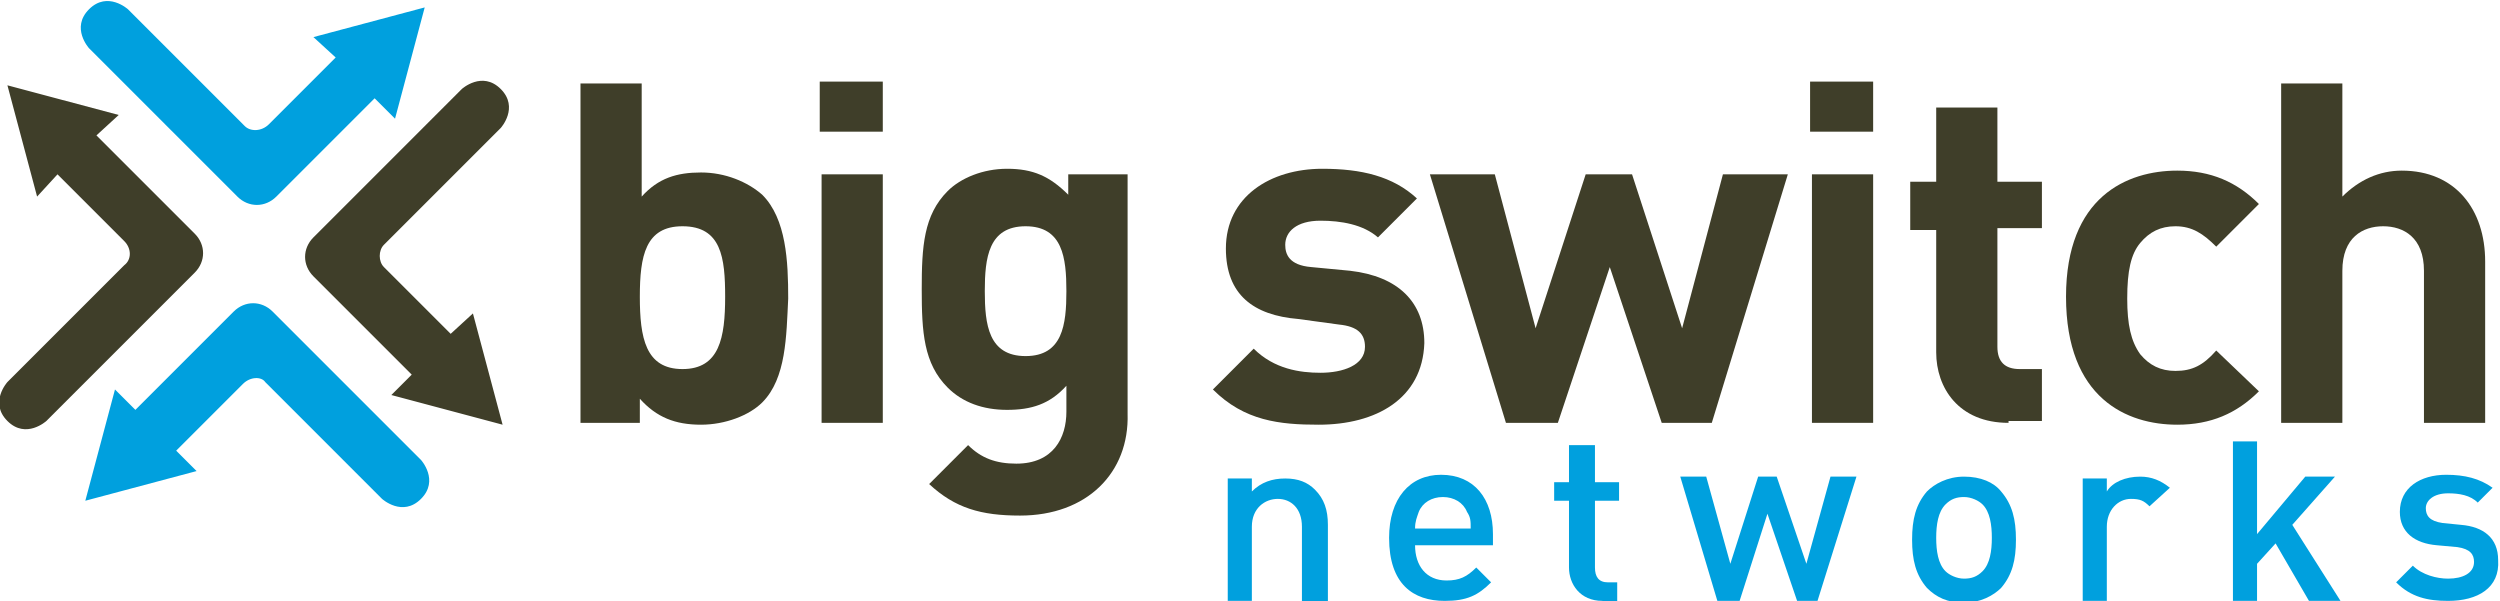
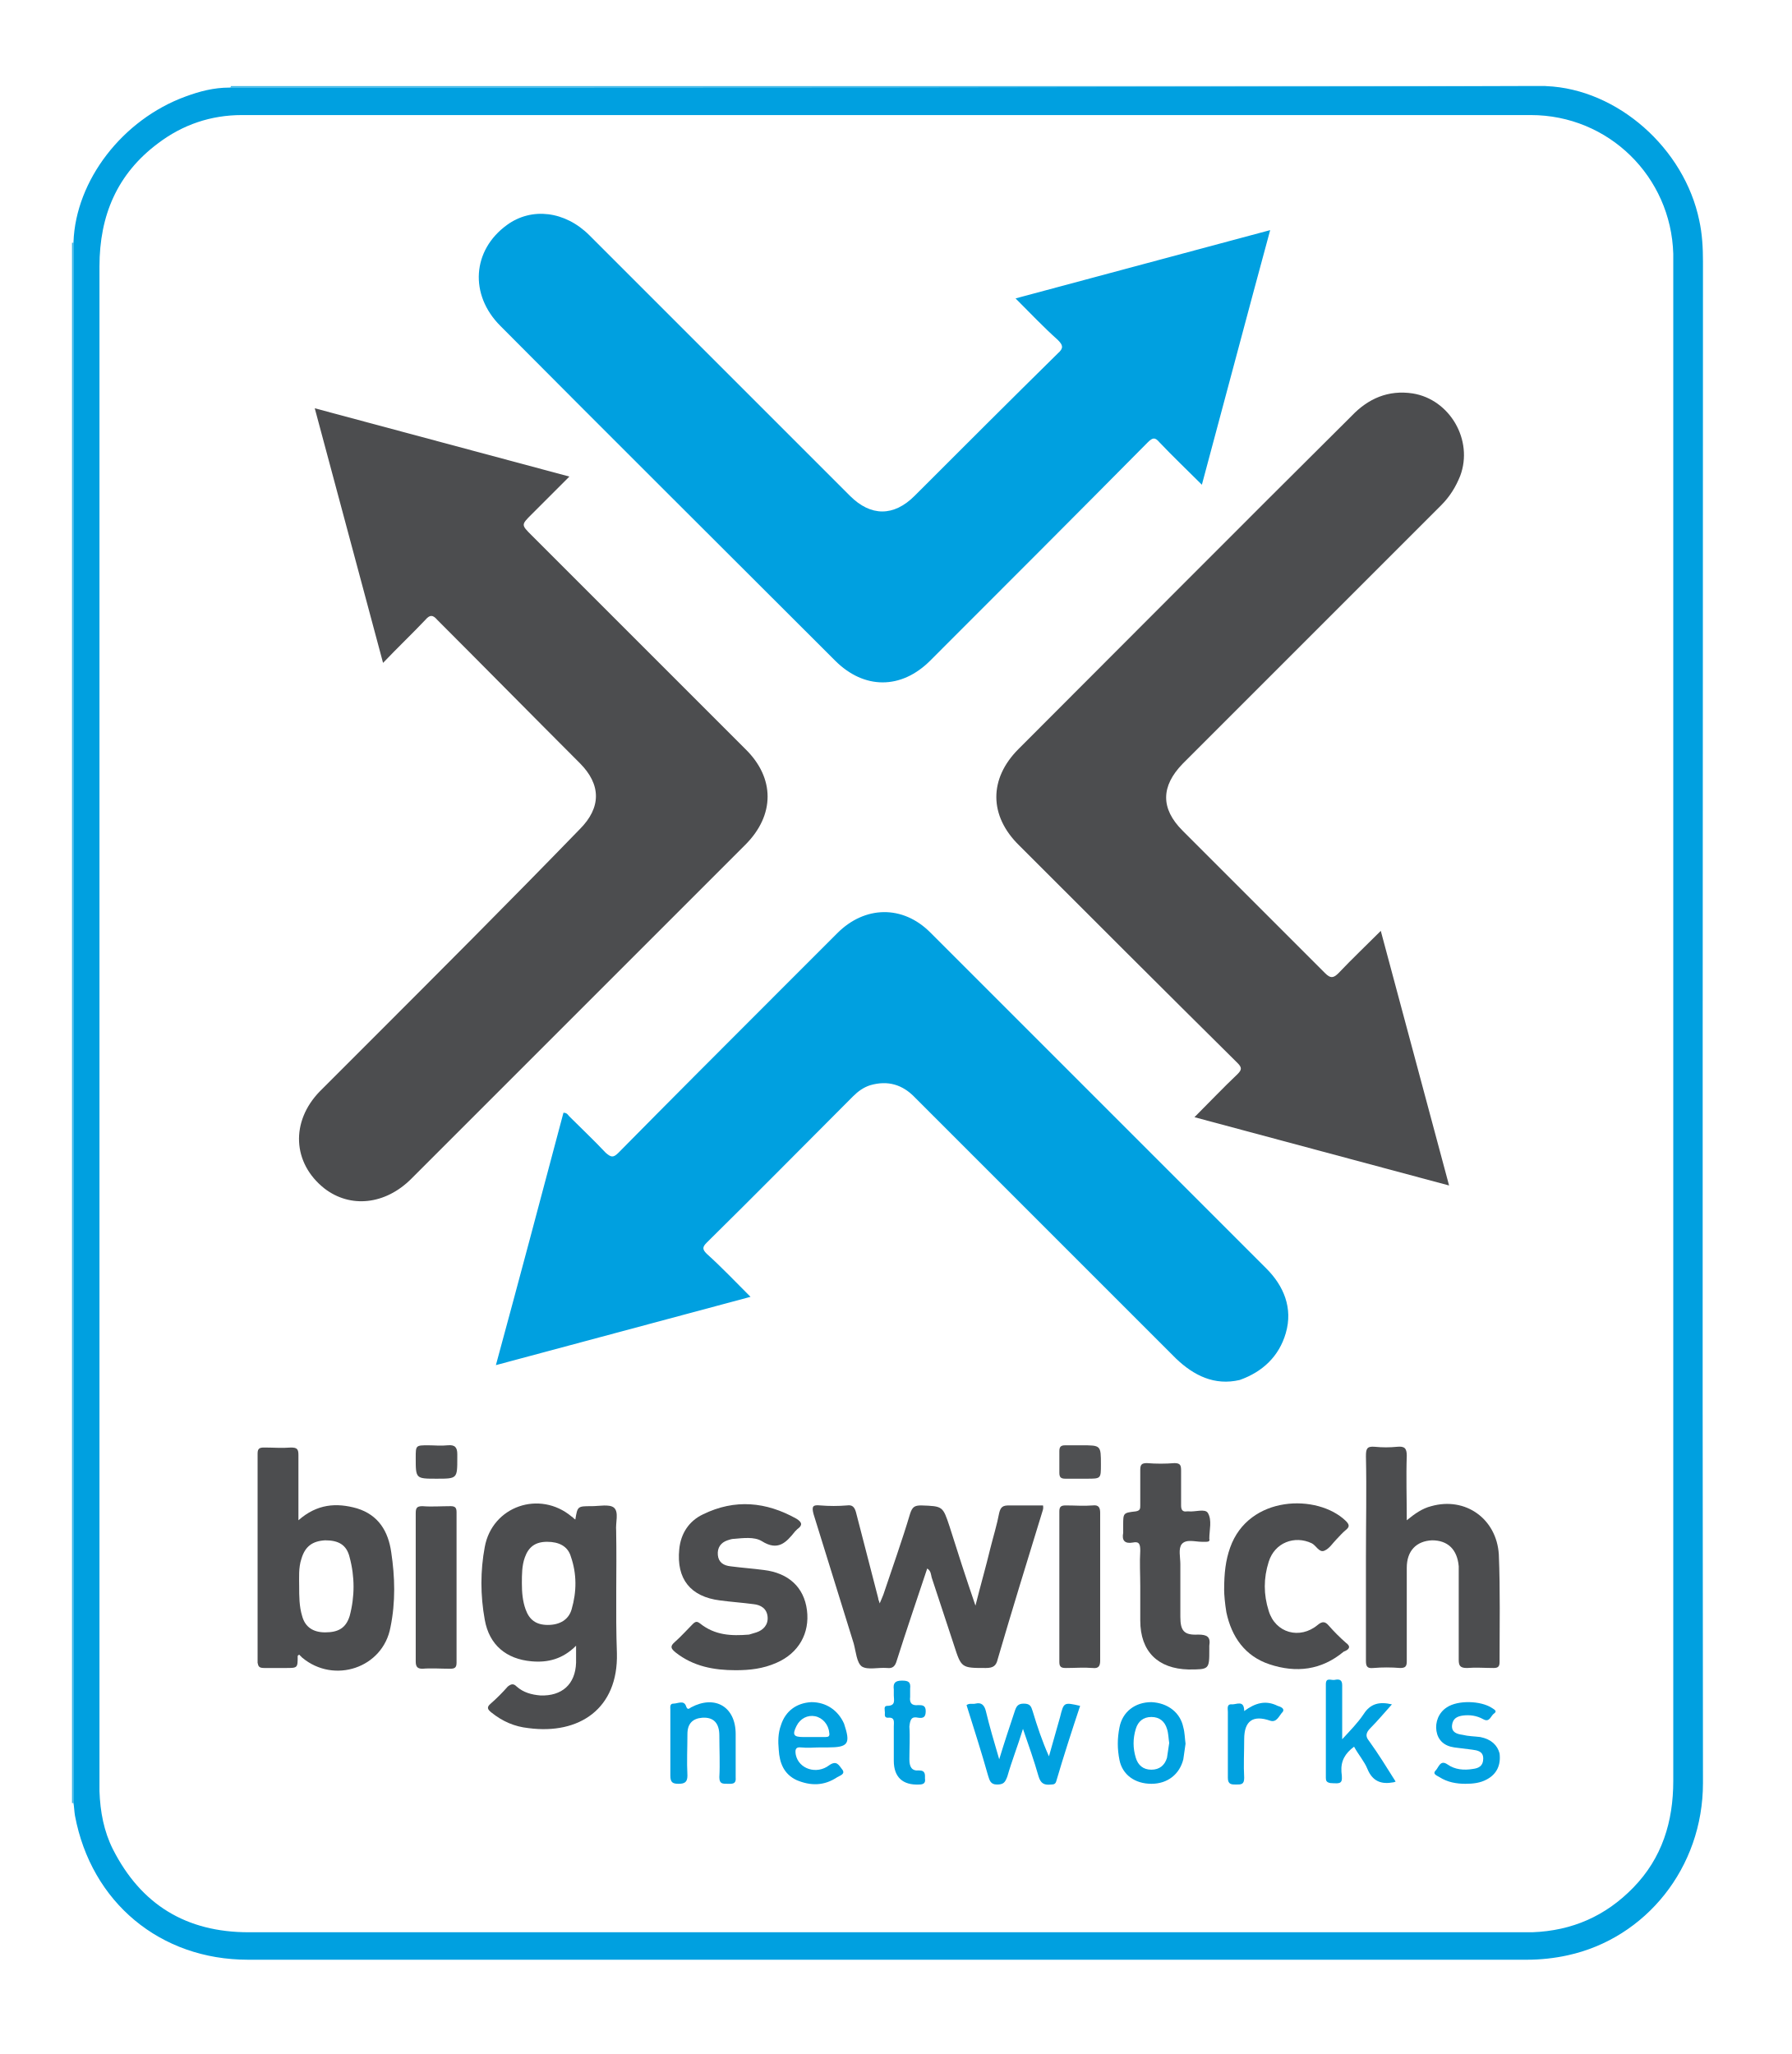
- <svg xmlns="http://www.w3.org/2000/svg" version="1.1" id="Layer_1" x="0px" y="0px" viewBox="0 0 134.8 32.4" style="enable-background:new 0 0 134.8 32.4;" xml:space="preserve">
+ <svg xmlns="http://www.w3.org/2000/svg" version="1.1" id="Layer_1" x="0px" y="0px" viewBox="0 0 241.3 276.7" style="enable-background:new 0 0 241.3 276.7;" xml:space="preserve">
  <style type="text/css">
- 	.st0{fill:#00A0DE;}
- 	.st1{fill:#3F3E29;}
+ 	.st0{fill:#333333;}
+ 	.st1{fill:#DC4814;}
+ 	.st2{fill:#EFECEB;}
+ 	.st3{fill:#F4F4F4;}
+ 	.st4{fill:#CCCCCC;}
+ 	.st5{fill:#ACACAC;}
+ 	.st6{fill:#878787;}
+ 	.st7{fill:#E04725;}
+ 	.st8{fill:#3FB7E7;}
+ 	.st9{fill:#00A0E0;}
+ 	.st10{fill:#4C4D4F;}
+ 	.st11{fill:#00A1E0;}
+ 	.st12{fill:#02A1E0;}
+ 	.st13{fill:#01A1E0;}
+ 	.st14{fill:#4F5052;}
</style>
-   <path class="st0" d="M14.5,6.7l3.6-3.6L16.9,2l6-1.6l-1.6,6l-1.1-1.1l-5.3,5.3l0,0c-0.6,0.6-1.5,0.6-2.1,0l-8-8c0,0-1-1.1,0-2.1  c1-1,2.1,0,2.1,0l6.3,6.3C13.5,7.1,14.1,7.1,14.5,6.7" />
-   <path class="st1" d="M20.7,14.4l3.6,3.6l1.2-1.1l1.6,6l-6-1.6l1.1-1.1l-5.3-5.3h0c-0.6-0.6-0.6-1.5,0-2.1l8-8c0,0,1.1-1,2.1,0  c1,1,0,2.1,0,2.1l-6.3,6.3C20.4,13.5,20.4,14.1,20.7,14.4" />
-   <path class="st1" d="M6.7,13L3.1,9.4L2,10.6l-1.6-6l6,1.6L5.2,7.3l5.3,5.3l0,0c0.6,0.6,0.6,1.5,0,2.1l-8,8c0,0-1.1,1-2.1,0  c-1-1,0-2.1,0-2.1l6.3-6.3C7.1,14,7.1,13.4,6.7,13" />
-   <path class="st0" d="M13.1,20.7l-3.6,3.6l1.1,1.1l-6,1.6l1.6-6l1.1,1.1l5.3-5.3h0c0.6-0.6,1.5-0.6,2.1,0l8,8c0,0,1,1.1,0,2.1  c-1,1-2.1,0-2.1,0l-6.3-6.3C14.1,20.3,13.5,20.3,13.1,20.7" />
-   <path class="st1" d="M41.1,21.7c-0.7,0.7-2,1.2-3.3,1.2c-1.4,0-2.4-0.4-3.3-1.4v1.3h-3.2V4.5h3.3v6.1c0.9-1,1.9-1.3,3.2-1.3  c1.3,0,2.5,0.5,3.3,1.2c1.3,1.3,1.4,3.6,1.4,5.6C42.4,18.1,42.4,20.4,41.1,21.7 M36.8,12.2c-2,0-2.3,1.6-2.3,3.8  c0,2.2,0.3,3.9,2.3,3.9c2,0,2.3-1.7,2.3-3.9C39.1,13.9,38.9,12.2,36.8,12.2" />
-   <path class="st1" d="M44.2,4.4h3.4v2.7h-3.4V4.4z M44.3,9.4h3.3v13.4h-3.3V9.4z" />
-   <path class="st1" d="M55,27.8c-2.1,0-3.5-0.4-4.9-1.7l2.1-2.1c0.7,0.7,1.5,1,2.6,1c2,0,2.7-1.4,2.7-2.8v-1.4c-0.9,1-1.9,1.3-3.2,1.3  c-1.3,0-2.4-0.4-3.2-1.2c-1.3-1.3-1.4-3-1.4-5.3c0-2.3,0.1-4,1.4-5.3c0.7-0.7,1.9-1.2,3.2-1.2c1.4,0,2.3,0.4,3.3,1.4V9.4h3.2v12.9  C60.9,25.5,58.6,27.8,55,27.8 M55.3,12.2c-2,0-2.2,1.7-2.2,3.5c0,1.8,0.2,3.5,2.2,3.5c2,0,2.2-1.7,2.2-3.5  C57.5,13.9,57.3,12.2,55.3,12.2" />
-   <path class="st1" d="M71.1,22.9c-2.1,0-4-0.2-5.7-1.9l2.2-2.2c1.1,1.1,2.5,1.3,3.6,1.3c1.2,0,2.4-0.4,2.4-1.4c0-0.7-0.4-1.1-1.4-1.2  L70,17.2c-2.4-0.2-3.9-1.3-3.9-3.8c0-2.8,2.4-4.3,5.2-4.3c2.1,0,3.8,0.4,5.1,1.6l-2.1,2.1c-0.8-0.7-2-0.9-3.1-0.9  c-1.3,0-1.9,0.6-1.9,1.3c0,0.5,0.2,1.1,1.4,1.2l2.1,0.2c2.6,0.3,4,1.7,4,3.9C76.7,21.5,74.2,22.9,71.1,22.9" />
-   <polygon class="st1" points="92.3,22.8 89.6,22.8 86.8,14.4 84,22.8 81.2,22.8 77.1,9.4 80.6,9.4 82.8,17.7 85.5,9.4 88,9.4   90.7,17.7 92.9,9.4 96.4,9.4 " />
-   <path class="st1" d="M97.6,4.4h3.4v2.7h-3.4V4.4z M97.7,9.4h3.3v13.4h-3.3V9.4z" />
-   <path class="st1" d="M108.3,22.8c-2.7,0-3.9-1.9-3.9-3.8v-6.6H103V9.8h1.4v-4h3.3v4h2.4v2.5h-2.4v6.4c0,0.8,0.4,1.2,1.2,1.2h1.2v2.8  H108.3z" />
-   <path class="st1" d="M117.4,22.9c-2.7,0-6-1.4-6-6.9c0-5.4,3.3-6.8,6-6.8c1.8,0,3.2,0.6,4.4,1.8l-2.3,2.3c-0.7-0.7-1.3-1.1-2.2-1.1  c-0.8,0-1.4,0.3-1.9,0.9c-0.5,0.6-0.7,1.5-0.7,3c0,1.4,0.2,2.3,0.7,3c0.5,0.6,1.1,0.9,1.9,0.9c0.9,0,1.5-0.3,2.2-1.1l2.3,2.2  C120.6,22.3,119.2,22.9,117.4,22.9" />
-   <path class="st1" d="M130.7,22.8v-8.2c0-1.8-1.1-2.4-2.2-2.4c-1.1,0-2.2,0.6-2.2,2.4v8.2H123V4.5h3.3v6.1c0.9-0.9,2-1.4,3.2-1.4  c2.9,0,4.5,2.1,4.5,4.9v8.7H130.7z" />
-   <path class="st0" d="M70.2,32.4v-4c0-1-0.6-1.5-1.3-1.5c-0.7,0-1.4,0.5-1.4,1.5v4h-1.3v-6.6h1.3v0.7c0.5-0.5,1.1-0.7,1.8-0.7  c0.7,0,1.2,0.2,1.6,0.6c0.5,0.5,0.7,1.1,0.7,1.9v4.2H70.2z" />
-   <path class="st0" d="M76.3,29.4c0,1.1,0.6,1.9,1.7,1.9c0.7,0,1.1-0.2,1.6-0.7l0.8,0.8c-0.7,0.7-1.3,1-2.5,1c-1.7,0-3-0.9-3-3.4  c0-2.1,1.1-3.4,2.8-3.4c1.8,0,2.8,1.3,2.8,3.2v0.6H76.3z M79.1,27.6c-0.2-0.5-0.7-0.8-1.3-0.8c-0.6,0-1.1,0.3-1.3,0.8  c-0.1,0.3-0.2,0.5-0.2,0.9h3C79.3,28.1,79.3,27.9,79.1,27.6" />
-   <path class="st0" d="M86.4,32.4c-1.2,0-1.8-0.9-1.8-1.8v-3.6h-0.8v-1h0.8v-2H86v2h1.3v1H86v3.6c0,0.5,0.2,0.8,0.7,0.8h0.5v1.1H86.4z  " />
-   <polygon class="st0" points="98,32.4 96.9,32.4 95.3,27.7 93.8,32.4 92.6,32.4 90.6,25.7 92,25.7 93.3,30.4 94.8,25.7 95.8,25.7   97.4,30.4 98.7,25.7 100.1,25.7 " />
-   <path class="st0" d="M107.9,31.7c-0.4,0.4-1.1,0.8-2,0.8c-0.9,0-1.5-0.3-2-0.8c-0.6-0.7-0.8-1.5-0.8-2.6c0-1.1,0.2-1.9,0.8-2.6  c0.4-0.4,1.1-0.8,2-0.8c0.9,0,1.6,0.3,2,0.8c0.6,0.7,0.8,1.5,0.8,2.6C108.7,30.2,108.5,31,107.9,31.7 M106.9,27.2  c-0.2-0.2-0.6-0.4-1-0.4c-0.4,0-0.7,0.1-1,0.4c-0.4,0.4-0.5,1.1-0.5,1.8c0,0.7,0.1,1.4,0.5,1.8c0.2,0.2,0.6,0.4,1,0.4  c0.4,0,0.7-0.1,1-0.4c0.4-0.4,0.5-1.1,0.5-1.8C107.4,28.3,107.3,27.6,106.9,27.2" />
-   <path class="st0" d="M115.9,27.3c-0.3-0.3-0.5-0.4-1-0.4c-0.7,0-1.3,0.6-1.3,1.5v4h-1.3v-6.6h1.3v0.7c0.3-0.5,1-0.8,1.8-0.8  c0.6,0,1.1,0.2,1.6,0.6L115.9,27.3z" />
-   <polygon class="st0" points="124.5,32.4 122.7,29.3 121.7,30.4 121.7,32.4 120.4,32.4 120.4,23.8 121.7,23.8 121.7,28.8 124.3,25.7   125.9,25.7 123.6,28.3 126.2,32.4 " />
-   <path class="st0" d="M132,32.4c-1.1,0-2-0.2-2.8-1l0.9-0.9c0.5,0.5,1.3,0.7,1.9,0.7c0.8,0,1.4-0.3,1.4-0.9c0-0.4-0.2-0.7-0.9-0.8  l-1.1-0.1c-1.2-0.1-2-0.7-2-1.8c0-1.3,1.1-2,2.5-2c1,0,1.8,0.2,2.5,0.7l-0.8,0.8c-0.4-0.4-1-0.5-1.6-0.5c-0.8,0-1.2,0.4-1.2,0.8  c0,0.4,0.2,0.7,0.9,0.8l1,0.1c1.2,0.1,2,0.7,2,1.9C134.8,31.7,133.6,32.4,132,32.4" />
+   <g>
+     <path class="st8" d="M9.9,239.9c0-68,0-136.1,0-204.1c0-1,0-2.1,0-3.1l0,0c-0.1,0-0.1,0-0.2,0c0,70.1,0,140.2,0,210.2   c0.1,0,0.1,0,0.2,0C9.9,242,9.9,240.9,9.9,239.9z" />
+     <path class="st8" d="M33.8,11.8c57.2,0,114.3,0,171.5,0c1,0,1.9,0,2.9,0h0c0-0.1,0-0.1,0-0.2c-59,0-118.1,0-177.1,0   c0,0.1,0,0.1-0.1,0.2C31.9,11.8,32.9,11.8,33.8,11.8z" />
+     <path class="st9" d="M33.8,11.8c-1,0-1.9,0-2.9,0c-2.1,0-4,0.5-5.9,1.2c-8.5,3.1-14.8,11.3-15.1,19.6c0,1,0,2.1,0,3.1   c0,68,0,136.1,0,204.1c0,1,0,2.1,0,3.1c0.1,0.6,0.1,1.1,0.2,1.7c2.2,11.7,11.5,19.4,23.3,19.4c57.4,0,114.9,0,172.3,0   c1.8,0,3.7-0.2,5.5-0.6c10.5-2.3,18.2-11.8,18.2-23.2c-0.1-68.3,0-136.6,0-205c0-1.8-0.1-3.7-0.5-5.5c-2-9.7-11-17.7-20.6-18.1   c-1,0-1.9,0-2.9,0C148.1,11.8,91,11.8,33.8,11.8z M225.4,34.2c0,0.8,0,1.6,0,2.4c0,33.8,0,67.5,0,101.3c0,34,0,68,0,102   c0,5.5-1.5,10.4-5.4,14.4c-3.7,3.8-8.2,5.8-13.6,6c-0.4,0-0.9,0-1.3,0c-57.2,0-114.4,0-171.6,0c-8.4,0-14.5-3.7-18.3-11.2   c-1.2-2.4-1.7-5-1.8-7.8c0-0.5,0-1,0-1.4c0-68,0-136,0-204c0-6.9,2.4-12.5,7.9-16.6c3.3-2.5,7.1-3.8,11.3-3.8   c57.9,0,115.7,0,173.6,0C216.7,15.5,225.1,23.8,225.4,34.2z" />
+     <path class="st10" d="M49.2,140.9c-2,2-4.1,4.1-6.1,6.1c-4,4.1-3.7,9.7,0.6,13.1c3.5,2.7,8.2,2.2,11.7-1.3c15-15,30-30,45-45   c4-4,4-9,0-12.9c-9.6-9.6-19.2-19.2-28.8-28.8c-1.4-1.4-1.4-1.4,0-2.8c1.7-1.7,3.3-3.3,5.1-5.1c-11.5-3.1-22.8-6.1-34.3-9.2   c3.1,11.5,6.1,22.8,9.2,34.3c2-2.1,3.9-3.9,5.7-5.8c0.6-0.7,1-0.7,1.6,0c6.4,6.4,12.8,12.9,19.2,19.3c2.9,2.9,2.9,6,0,8.9   C68.6,121.5,58.9,131.2,49.2,140.9z" />
+     <path class="st10" d="M137.3,113.9c9.8,9.8,19.6,19.6,29.4,29.3c0.6,0.6,0.6,0.9,0,1.5c-1.9,1.8-3.8,3.8-5.8,5.8   c11.5,3.1,22.8,6.1,34.3,9.2c-3.1-11.5-6.1-22.8-9.2-34.3c-2,2-3.9,3.8-5.7,5.7c-0.7,0.7-1.1,0.7-1.8,0   c-6.4-6.4-12.8-12.8-19.2-19.2c-3-3-2.9-6,0-9c11.6-11.6,23.2-23.2,34.8-34.8c1.2-1.2,2-2.5,2.6-4c1.8-4.8-1.4-10.3-6.4-11.1   c-3.3-0.5-6,0.7-8.2,3c-15,14.9-29.9,29.9-44.9,44.9C133.2,104.9,133.2,109.9,137.3,113.9z" />
+     <path class="st9" d="M112.5,89c3.9,3.9,8.9,3.9,12.8,0c9.8-9.8,19.6-19.6,29.3-29.4c0.7-0.7,1-0.7,1.6,0c1.8,1.9,3.7,3.7,5.7,5.7   c3.1-11.5,6.1-22.9,9.2-34.3c-11.5,3.1-22.8,6.1-34.3,9.2c2,2,3.8,3.9,5.7,5.6c0.7,0.7,0.8,1.1,0,1.8c-6.5,6.4-12.9,12.8-19.3,19.2   c-2.8,2.8-5.9,2.8-8.7,0c-6.1-6.1-12.3-12.3-18.4-18.4C90.6,42.9,85,37.3,79.4,31.7c-3.3-3.3-7.8-3.8-11.1-1.4   c-4.7,3.4-5.1,9.4-0.9,13.6C82.4,59,97.5,74,112.5,89z" />
+     <path class="st9" d="M173.2,179.6c1-3.4-0.3-6.4-2.6-8.7c-15.1-15.1-30.2-30.2-45.3-45.3c-3.7-3.7-8.8-3.6-12.5,0.1   c-2.6,2.6-5.3,5.3-7.9,7.9c-7.2,7.2-14.4,14.4-21.6,21.7c-0.7,0.7-1,0.6-1.7,0c-1.6-1.7-3.3-3.3-4.9-4.9c-0.2-0.2-0.3-0.5-0.8-0.5   c-3,11.3-6,22.6-9.1,34c11.5-3.1,22.8-6.1,34.3-9.2c-2.1-2.1-3.9-4-5.9-5.8c-0.6-0.6-0.6-0.9,0-1.5c6.6-6.5,13.1-13.1,19.7-19.7   c0.7-0.7,1.4-1.2,2.3-1.5c2.4-0.7,4.4-0.1,6.1,1.7c11.7,11.7,23.4,23.4,35.1,35.1c2.4,2.3,5.2,3.7,8.6,2.9   C170.1,184.8,172.3,182.7,173.2,179.6z" />
+     <path class="st10" d="M134.4,223.5c1.9-6.5,3.9-13,5.9-19.5c0.1-0.4,0.3-0.7,0.2-1.2c-1.5,0-3,0-4.6,0c-0.8,0-1.1,0.2-1.3,1   c-0.3,1.6-0.8,3.2-1.2,4.8c-0.6,2.5-1.3,4.9-2,7.7c-1.3-3.8-2.4-7.2-3.5-10.7c-0.9-2.7-0.9-2.7-3.8-2.8c-0.9,0-1.2,0.2-1.5,1.1   c-1.1,3.7-2.4,7.3-3.6,10.9c-0.1,0.3-0.3,0.7-0.5,1.2c-0.1-0.4-0.2-0.5-0.2-0.7c-1-3.9-2-7.7-3-11.6c-0.2-0.7-0.5-1-1.2-0.9   c-1.2,0.1-2.4,0.1-3.6,0c-1-0.1-1.2,0.1-0.9,1.2c1.8,5.8,3.6,11.6,5.4,17.4c0.3,1.1,0.4,2.6,1.1,3.1c0.8,0.5,2.2,0.1,3.4,0.2   c0.8,0.1,1.1-0.3,1.3-1c1.3-4.1,2.7-8.2,4.1-12.4c0.5,0.3,0.5,0.8,0.6,1.2c1,3,2,6.1,3,9.1c1,3.1,1,3.1,4.3,3.1   C133.8,224.7,134.2,224.4,134.4,223.5z" />
+     <path class="st10" d="M82.7,203.1c-0.6-0.5-2-0.2-3-0.2c-1.9,0-1.9,0-2.2,1.8c-0.2-0.1-0.3-0.3-0.5-0.4c-4.3-3.6-10.7-1.4-11.7,4.1   c-0.6,3.2-0.6,6.5,0,9.8c0.6,3.4,2.9,5.3,6.3,5.6c2.2,0.2,4.2-0.3,6-2.1c0,0.9,0,1.6,0,2.3c-0.1,2.9-1.9,4.5-4.8,4.4   c-1.2-0.1-2.3-0.4-3.2-1.2c-0.4-0.4-0.7-0.4-1.2,0c-0.7,0.8-1.5,1.6-2.3,2.3c-0.6,0.5-0.4,0.8,0.1,1.2c1.5,1.2,3.1,1.9,5,2.1   c6.8,0.9,12.1-2.6,11.9-10.1c-0.2-5.5,0-11-0.1-16.5C82.9,205.1,83.4,203.7,82.7,203.1z M77,216.8c-0.4,1.4-1.6,2.1-3.2,2.1   c-1.6,0-2.5-0.7-3-2.1c-0.4-1.1-0.5-2.3-0.5-3.5c0-1.2,0-2.4,0.4-3.5c0.5-1.4,1.4-2.1,3-2.1c1.6,0,2.8,0.6,3.2,2   C77.7,212,77.7,214.4,77,216.8z" />
+     <path class="st10" d="M35.6,224.7c1,0,1.9,0,2.9,0c1.6,0,1.6,0,1.6-1.6c0-0.1,0.1-0.1,0.2-0.2c0.1,0.1,0.3,0.3,0.4,0.4   c4.3,3.6,10.9,1.4,11.9-4.1c0.7-3.4,0.6-6.8,0.1-10.1c-0.4-2.8-1.7-5-4.6-5.9c-2.8-0.8-5.4-0.6-7.9,1.6c0-3.1,0-5.9,0-8.8   c0-0.8-0.2-1-1-1c-1.2,0.1-2.4,0-3.6,0c-0.6,0-0.9,0.1-0.9,0.8c0,9.4,0,18.8,0,28.2C34.8,224.5,34.9,224.7,35.6,224.7z M40.6,210   c0.5-1.7,1.5-2.4,3.2-2.5c1.8,0,2.9,0.6,3.3,2.3c0.7,2.6,0.7,5.3,0,7.9c-0.5,1.6-1.5,2.2-3.3,2.2c-1.6,0-2.7-0.7-3.1-2.2   c-0.4-1.3-0.4-2.7-0.4-4C40.3,212.5,40.2,211.2,40.6,210z" />
+     <path class="st10" d="M192.8,202.9c-1.2,0.3-2.2,1-3.3,1.9c0-3-0.1-5.9,0-8.7c0-1-0.3-1.3-1.3-1.2c-1,0.1-2,0.1-3,0   c-1.1-0.1-1.2,0.3-1.2,1.3c0.1,4.5,0,9,0,13.6c0,4.6,0,9.3,0,13.9c0,0.7,0.1,1.1,1,1c1.2-0.1,2.4-0.1,3.6,0c0.7,0,0.9-0.2,0.9-0.9   c0-1.6,0-3.1,0-4.7c0-2.6,0-5.3,0-7.9c0-2.3,1.3-3.6,3.4-3.7c2.1,0,3.4,1.2,3.6,3.5c0,0.5,0,1,0,1.4c0,3.7,0,7.4,0,11.2   c0,0.8,0.2,1.1,1.1,1.1c1.2-0.1,2.4,0,3.6,0c0.6,0,0.8-0.2,0.8-0.8c0-4.8,0.1-9.7-0.1-14.5C201.6,204.6,197.4,201.6,192.8,202.9z" />
+     <path class="st10" d="M108.7,216.9c-0.4-3.1-2.5-5-5.8-5.4c-1.5-0.2-3-0.3-4.5-0.5c-0.9-0.1-1.6-0.5-1.7-1.5c-0.1-1,0.4-1.7,1.3-2   c0.3-0.1,0.6-0.2,0.9-0.2c1.2-0.1,2.7-0.3,3.7,0.3c2.2,1.4,3.3,0.2,4.5-1.3c0.1-0.1,0.2-0.2,0.3-0.3c0.7-0.5,0.7-0.9-0.1-1.4   c-4.1-2.3-8.3-2.7-12.6-0.6c-1.9,0.9-3,2.6-3.2,4.7c-0.4,4,1.5,6.4,5.5,6.9c1.5,0.2,3,0.3,4.5,0.5c1,0.1,1.8,0.6,1.9,1.7   c0.1,1.1-0.6,1.8-1.5,2.1c-0.3,0.1-0.7,0.2-1,0.3c-2.4,0.2-4.6,0.1-6.6-1.5c-0.4-0.3-0.6-0.3-1,0.1c-0.8,0.8-1.5,1.6-2.4,2.4   c-0.7,0.6-0.5,0.9,0.1,1.4c2.4,1.9,5.2,2.4,8.1,2.4c1.9,0,3.7-0.2,5.5-1C107.6,222.7,109.1,220,108.7,216.9z" />
+     <path class="st10" d="M181.3,221.3c-0.8-0.7-1.6-1.5-2.3-2.3c-0.5-0.6-0.9-0.6-1.5-0.1c-2.4,2-5.7,1.1-6.6-1.9   c-0.7-2.2-0.7-4.4,0-6.6c0.8-2.6,3.5-3.6,5.8-2.5c0.6,0.3,1,1.3,1.7,1c0.7-0.3,1.1-1,1.6-1.5c0.4-0.4,0.8-0.9,1.3-1.3   c0.5-0.4,0.5-0.7,0-1.2c-3.8-3.7-13.1-3.5-15.6,3.6c-0.6,1.7-0.8,3.4-0.8,5.7c0,0.6,0.1,1.8,0.3,3c0.7,3.3,2.5,5.9,5.8,7   c3.6,1.2,7,0.8,10-1.7C181.8,222.2,182,221.8,181.3,221.3z" />
+     <path class="st10" d="M161.9,207.7c0.2,0,0.4,0,0.6,0c0.3,0,0.5-0.1,0.4-0.4c0-1.2,0.4-2.5-0.2-3.5c-0.4-0.6-1.7-0.1-2.6-0.2   c-0.1,0-0.2,0-0.2,0c-0.6,0.1-0.8-0.2-0.8-0.8c0-1.6,0-3.1,0-4.7c0-0.7-0.1-1-0.9-1c-1.2,0.1-2.5,0.1-3.7,0c-0.7,0-0.9,0.2-0.9,0.9   c0,1.6,0,3.2,0,4.8c0,0.4,0,0.7-0.6,0.8c-1.7,0.2-1.7,0.2-1.7,1.9c0,0.3,0,0.6,0,1c-0.2,1,0.2,1.5,1.3,1.3c0.9-0.2,1,0.3,1,1.1   c-0.1,1.6,0,3.2,0,4.8c0,1.5,0,3,0,4.6c0,4.2,2.4,6.5,6.5,6.6c2.8,0,2.8,0,2.8-2.7c0-0.2,0-0.3,0-0.5c0.2-1.2-0.3-1.5-1.5-1.5   c-1.9,0.1-2.4-0.5-2.4-2.4c0-2.4,0-4.7,0-7.1c0-0.9-0.3-2.1,0.2-2.7C159.8,207.3,161,207.7,161.9,207.7z" />
+     <path class="st10" d="M60.7,202.9c-1.3,0-2.6,0.1-3.8,0c-0.8,0-0.9,0.3-0.9,1c0,3.3,0,6.6,0,9.8c0,3.4,0,6.7,0,10.1   c0,0.7,0.2,1,0.9,1c1.2-0.1,2.5,0,3.7,0c0.6,0,0.9-0.1,0.9-0.8c0-6.8,0-13.5,0-20.3C61.5,203.1,61.3,202.9,60.7,202.9z" />
+     <path class="st10" d="M148.2,213.8c0-3.3,0-6.6,0-10c0-0.7-0.2-1.1-1-1c-1.2,0.1-2.4,0-3.6,0c-0.6,0-0.9,0.1-0.9,0.8   c0,6.8,0,13.5,0,20.3c0,0.7,0.3,0.8,0.9,0.8c1.2,0,2.4-0.1,3.6,0c0.8,0.1,1-0.3,1-1C148.2,220.4,148.2,217.1,148.2,213.8z" />
+     <path class="st11" d="M142.8,231.3c-0.5,1.8-1,3.5-1.5,5.3c-0.9-2-1.6-4.1-2.2-6.1c-0.2-0.6-0.3-1-1.2-1c-0.8,0-1,0.4-1.2,1   c-0.7,2.1-1.4,4.2-2.1,6.5c-0.7-2.4-1.3-4.4-1.8-6.5c-0.2-0.8-0.6-1.2-1.4-1c-0.4,0.1-0.8-0.1-1.2,0.2c1,3.2,2,6.3,2.9,9.5   c0.2,0.6,0.3,1.2,1.2,1.2c0.9,0,1.1-0.3,1.4-1.1c0.6-2.1,1.4-4.1,2.1-6.4c0.8,2.3,1.5,4.3,2.1,6.4c0.3,1,0.8,1.2,1.7,1.1   c0.4,0,0.6-0.1,0.7-0.5c1-3.4,2.1-6.8,3.2-10.1C143.3,229.3,143.3,229.3,142.8,231.3z" />
+     <path class="st11" d="M184.6,232.8c1-1,1.9-2.1,2.9-3.2c-1.7-0.4-2.9-0.1-3.8,1.3c-0.8,1.2-1.8,2.2-2.9,3.4c0-2.6,0-4.9,0-7.3   c0-0.8-0.5-0.8-1-0.7c-0.5,0.1-1.2-0.4-1.2,0.6c0,4.2,0,8.4,0,12.6c0,0.4,0.1,0.6,0.6,0.7c1.5,0.1,1.7,0.1,1.5-1.5   c-0.1-1.5,0.5-2.5,1.7-3.4c0.6,1.1,1.4,2,1.8,3c0.7,1.7,1.9,2.1,3.5,1.8c0,0,0.1,0,0.3-0.1c-1.2-1.9-2.3-3.7-3.6-5.5   C183.9,233.9,184,233.4,184.6,232.8z" />
+     <path class="st12" d="M99.1,233.6c0-3.7-2.8-5.3-6-3.6c-0.3,0.2-0.5,0.4-0.7-0.2c-0.3-0.8-1.1-0.3-1.7-0.3c-0.5,0-0.4,0.5-0.4,0.8   c0,1.5,0,3,0,4.6c0,1.4,0,2.9,0,4.3c0,0.9,0.3,1.1,1.1,1.1c0.8,0,1.2-0.2,1.2-1.1c-0.1-1.9,0-3.8,0-5.6c0-1.4,0.7-2.1,2-2.2   c1.5-0.1,2.3,0.7,2.3,2.4c0,1.9,0.1,3.8,0,5.6c0,0.9,0.4,0.9,1.1,0.9c0.6,0,1.2,0.1,1.1-0.9C99.1,237.5,99.1,235.6,99.1,233.6z" />
+     <path class="st13" d="M109.3,229.3c-2,0.1-3.5,1.2-4.1,3.1c-0.4,1.1-0.4,2.2-0.3,3.3c0.1,1.8,0.7,3.3,2.4,4.1   c1.9,0.8,3.7,0.8,5.5-0.4c0.3-0.2,1.2-0.4,0.6-1.1c-0.4-0.5-0.7-1.2-1.7-0.5c-1.7,1.3-4.1,0.5-4.5-1.4c-0.1-0.6-0.1-1.1,0.7-1   c0.9,0.1,1.8,0,2.6,0c0.3,0,0.6,0,1,0c2.8,0,3.1-0.5,2.2-3.2C112.9,230.4,111.3,229.3,109.3,229.3z M111.2,234c-0.6,0-1.2,0-1.8,0   c-0.4,0-0.8,0-1.2,0c-1.3,0-1.5-0.3-0.9-1.5c0.5-1,1.5-1.5,2.5-1.3c1,0.2,1.8,1.1,1.9,2.2C111.8,233.9,111.6,234,111.2,234z" />
+     <path class="st13" d="M155.1,229.3c-2.2,0-3.9,1.3-4.3,3.4c-0.3,1.5-0.3,2.9,0,4.4c0.4,2,2.1,3.2,4.3,3.2c2.2,0,3.8-1.3,4.3-3.3   c0.1-0.7,0.2-1.4,0.3-2.1c-0.1-0.7-0.1-1.5-0.3-2.2C159,230.7,157.3,229.4,155.1,229.3z M157.2,236.8c-0.3,1-1,1.6-2.1,1.6   c-1.1,0-1.8-0.6-2.1-1.6c-0.4-1.3-0.4-2.6,0-3.9c0.3-1,1-1.6,2.1-1.6c1.1,0,1.8,0.6,2.1,1.6c0.2,0.6,0.2,1.3,0.3,1.9   C157.4,235.5,157.3,236.2,157.2,236.8z" />
+     <path class="st13" d="M199.4,234c-0.8-0.1-1.6-0.1-2.4-0.3c-0.7-0.1-1.5-0.3-1.4-1.3c0.1-0.9,0.7-1.2,1.5-1.3   c0.9-0.1,1.8,0,2.7,0.5c0.9,0.5,1-0.5,1.5-0.8c0.4-0.3,0-0.5-0.3-0.7c-1.5-1-4.6-1.1-6.1-0.1c-1.1,0.7-1.6,2-1.4,3.2   c0.2,1.2,1,2,2.4,2.2c0.8,0.1,1.6,0.2,2.4,0.3c0.7,0.1,1.5,0.2,1.5,1.2c0,1-0.6,1.3-1.4,1.4c-1.2,0.2-2.4,0.1-3.4-0.6   c-1-0.7-1.2,0.4-1.6,0.8c-0.5,0.5,0.2,0.7,0.5,0.9c1.1,0.7,2.3,0.9,3.5,0.9c1,0,2-0.1,2.9-0.6c1.3-0.7,1.9-1.9,1.7-3.5   C201.7,235.1,200.9,234.3,199.4,234z" />
+     <path class="st13" d="M123.7,231.4c0.7,0.1,1-0.1,1-0.9c0-0.8-0.5-0.8-1-0.8c-0.9,0.1-1.2-0.3-1.1-1.1c0-0.4,0-0.7,0-1.1   c0.1-0.9-0.2-1.1-1.1-1.1c-1,0-1.2,0.4-1.1,1.2c0,0.3,0,0.6,0,0.8c0,0.6,0.3,1.4-0.9,1.4c-0.5,0-0.3,0.6-0.3,0.9   c0,0.3-0.1,0.7,0.4,0.7c1-0.1,0.8,0.6,0.8,1.2c0,0.8,0,1.5,0,2.3c0,0.8,0,1.5,0,2.3c0,2.2,1.2,3.3,3.4,3.2c0.6,0,0.9-0.2,0.8-0.8   c0-0.5,0.1-1.1-0.8-1.1c-1,0.1-1.3-0.5-1.3-1.5c0-1.5,0.1-3,0-4.4C122.6,231.6,122.8,231.2,123.7,231.4z" />
+     <path class="st13" d="M172.1,229.8c-1.6-0.8-3-0.4-4.5,0.7c0-1.5-1-0.9-1.6-0.9c-0.8-0.1-0.6,0.6-0.6,1c0,3,0,5.9,0,8.9   c0,0.9,0.5,0.9,1.1,0.9c0.7,0,1.1,0,1.1-0.9c-0.1-1.7,0-3.4,0-5.2c0-2.5,1.2-3.3,3.5-2.5c0.9,0.3,1.2-0.7,1.7-1.2   C173.1,230.1,172.4,229.9,172.1,229.8z" />
+     <path class="st14" d="M145.7,194.7c-0.7,0-1.4,0-2.2,0c-0.6,0-0.8,0.2-0.8,0.8c0,1,0,1.9,0,2.9c0,0.6,0.2,0.8,0.8,0.8   c1,0,1.9,0,2.9,0c1.9,0,1.9,0,1.9-1.9C148.3,194.7,148.3,194.7,145.7,194.7z" />
+     <path class="st10" d="M60.3,194.7c-0.9,0.1-1.8,0-2.6,0c-1.7,0-1.7,0-1.7,1.7c0,2.8,0,2.8,2.8,2.8c2.8,0,2.8,0,2.8-2.8   c0-0.2,0-0.3,0-0.5C61.6,195,61.3,194.6,60.3,194.7z" />
+   </g>
</svg>
